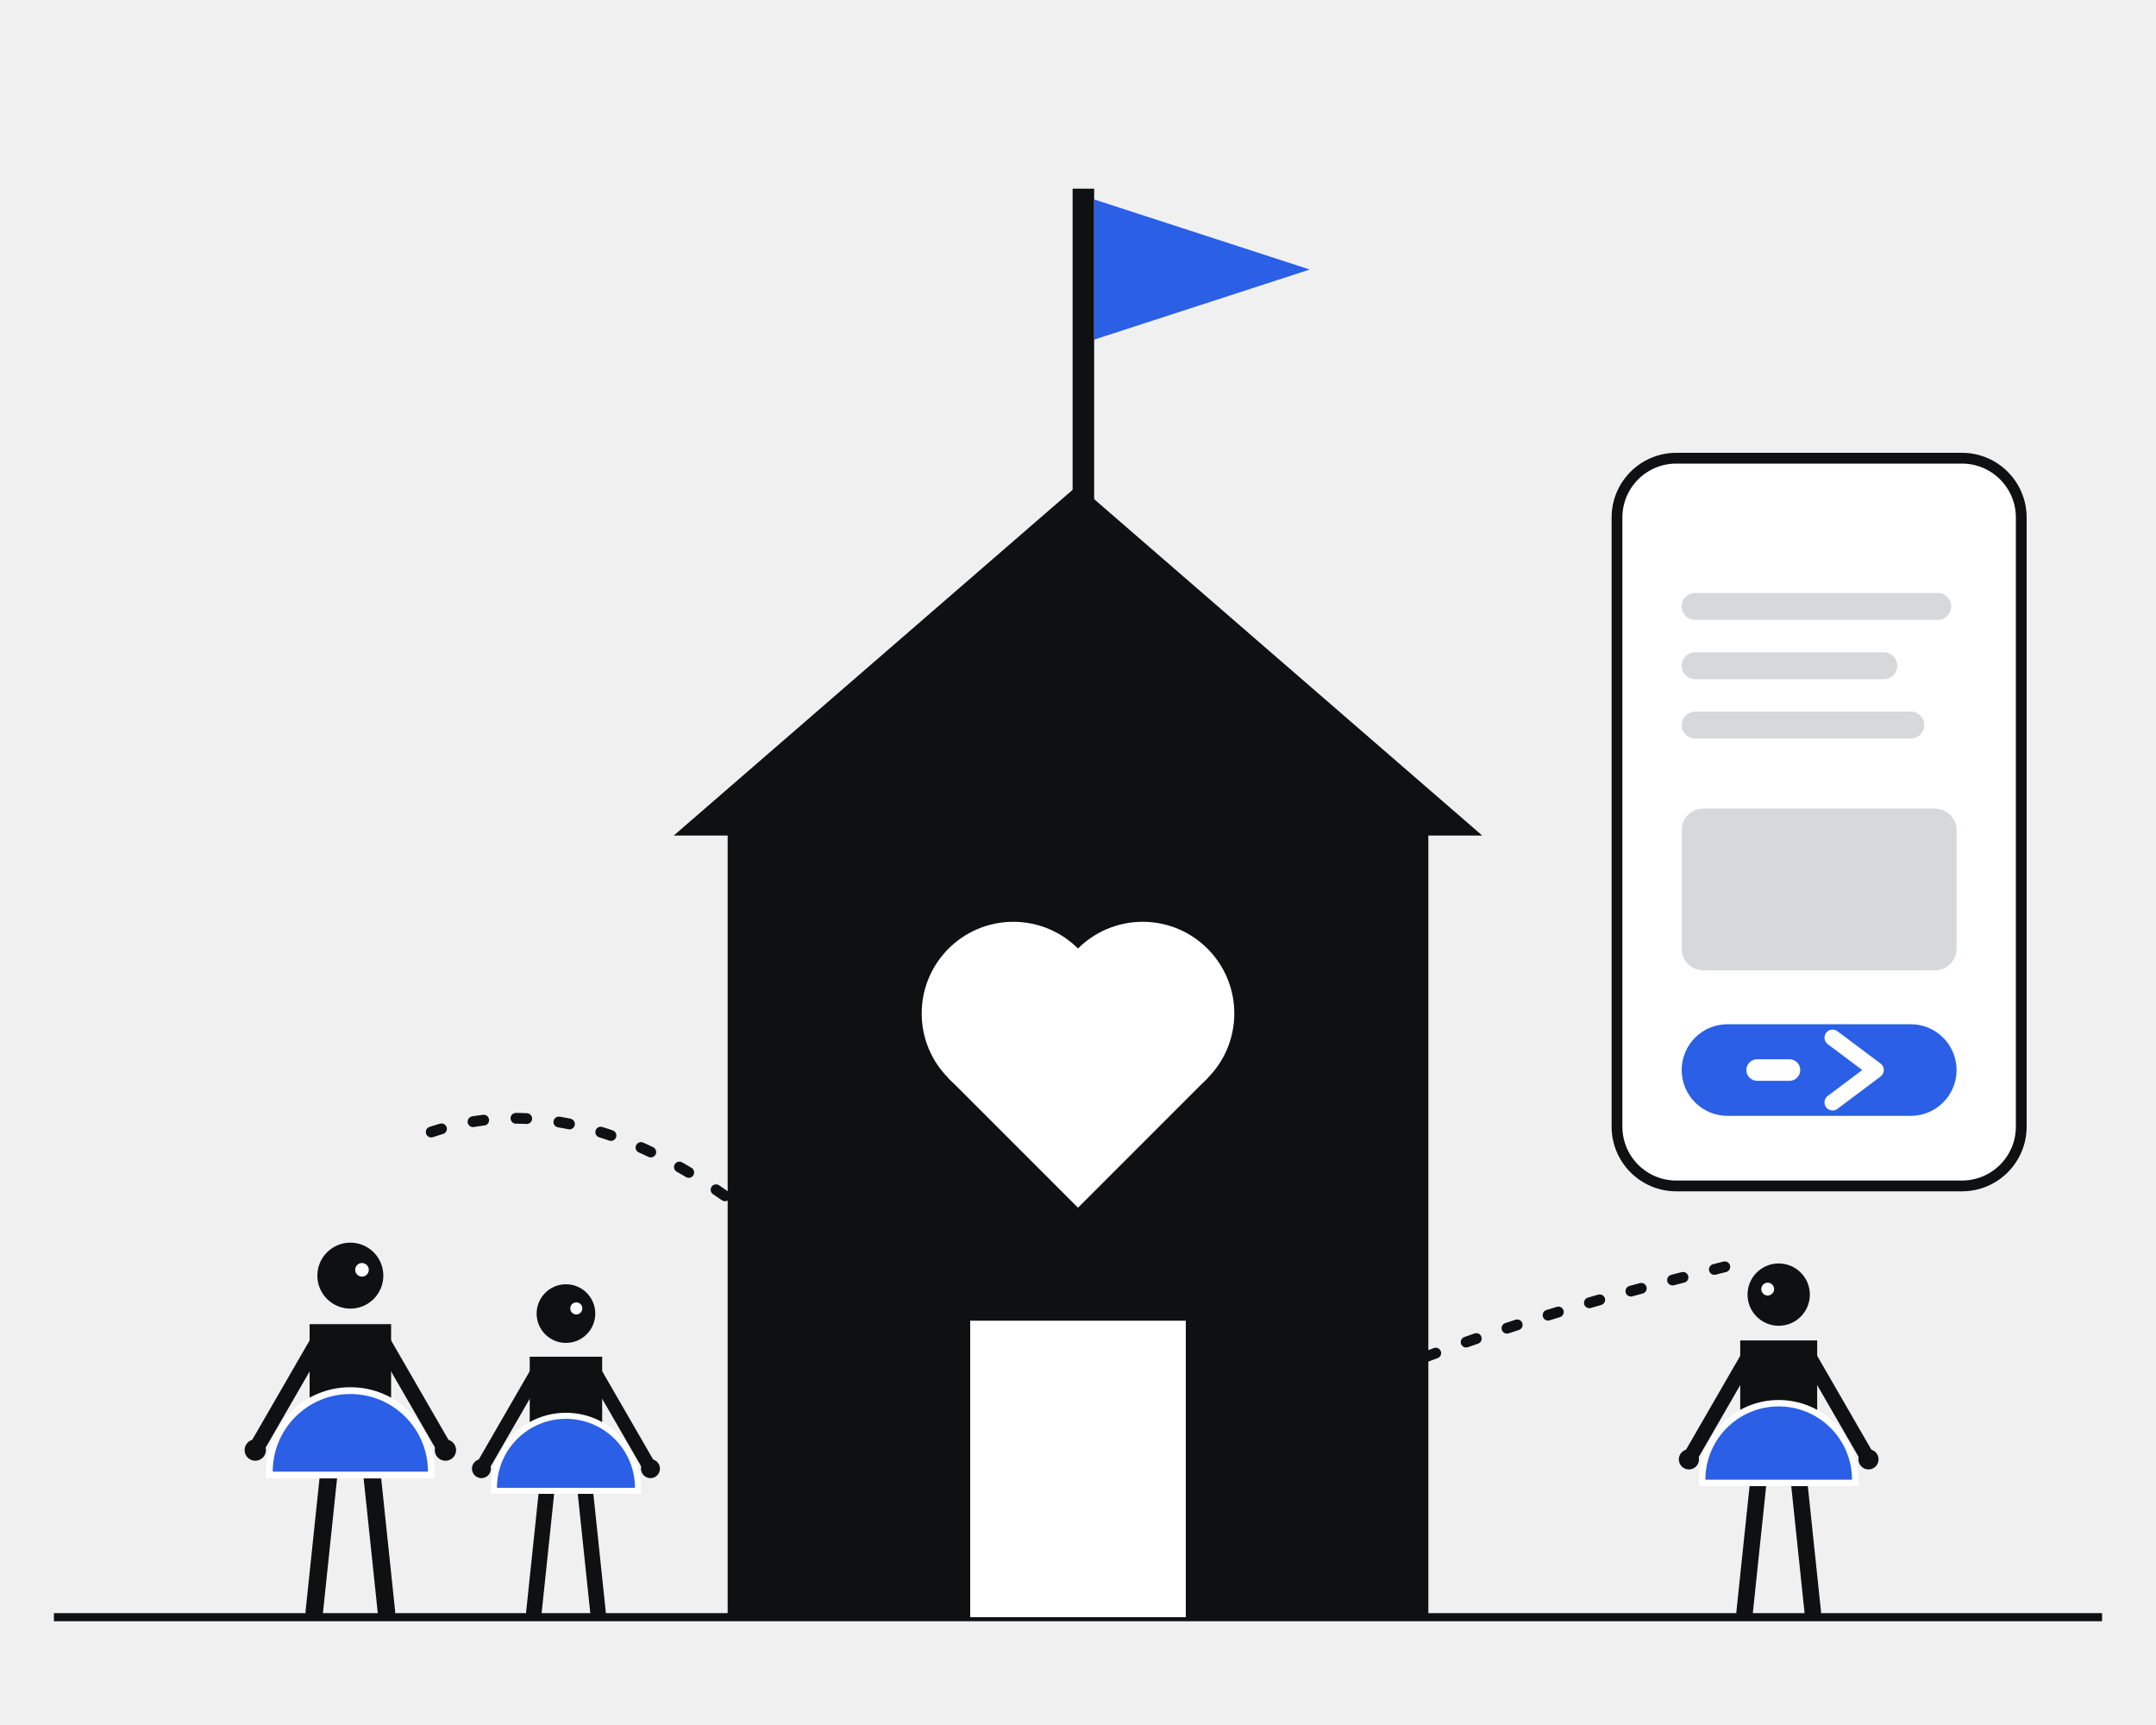
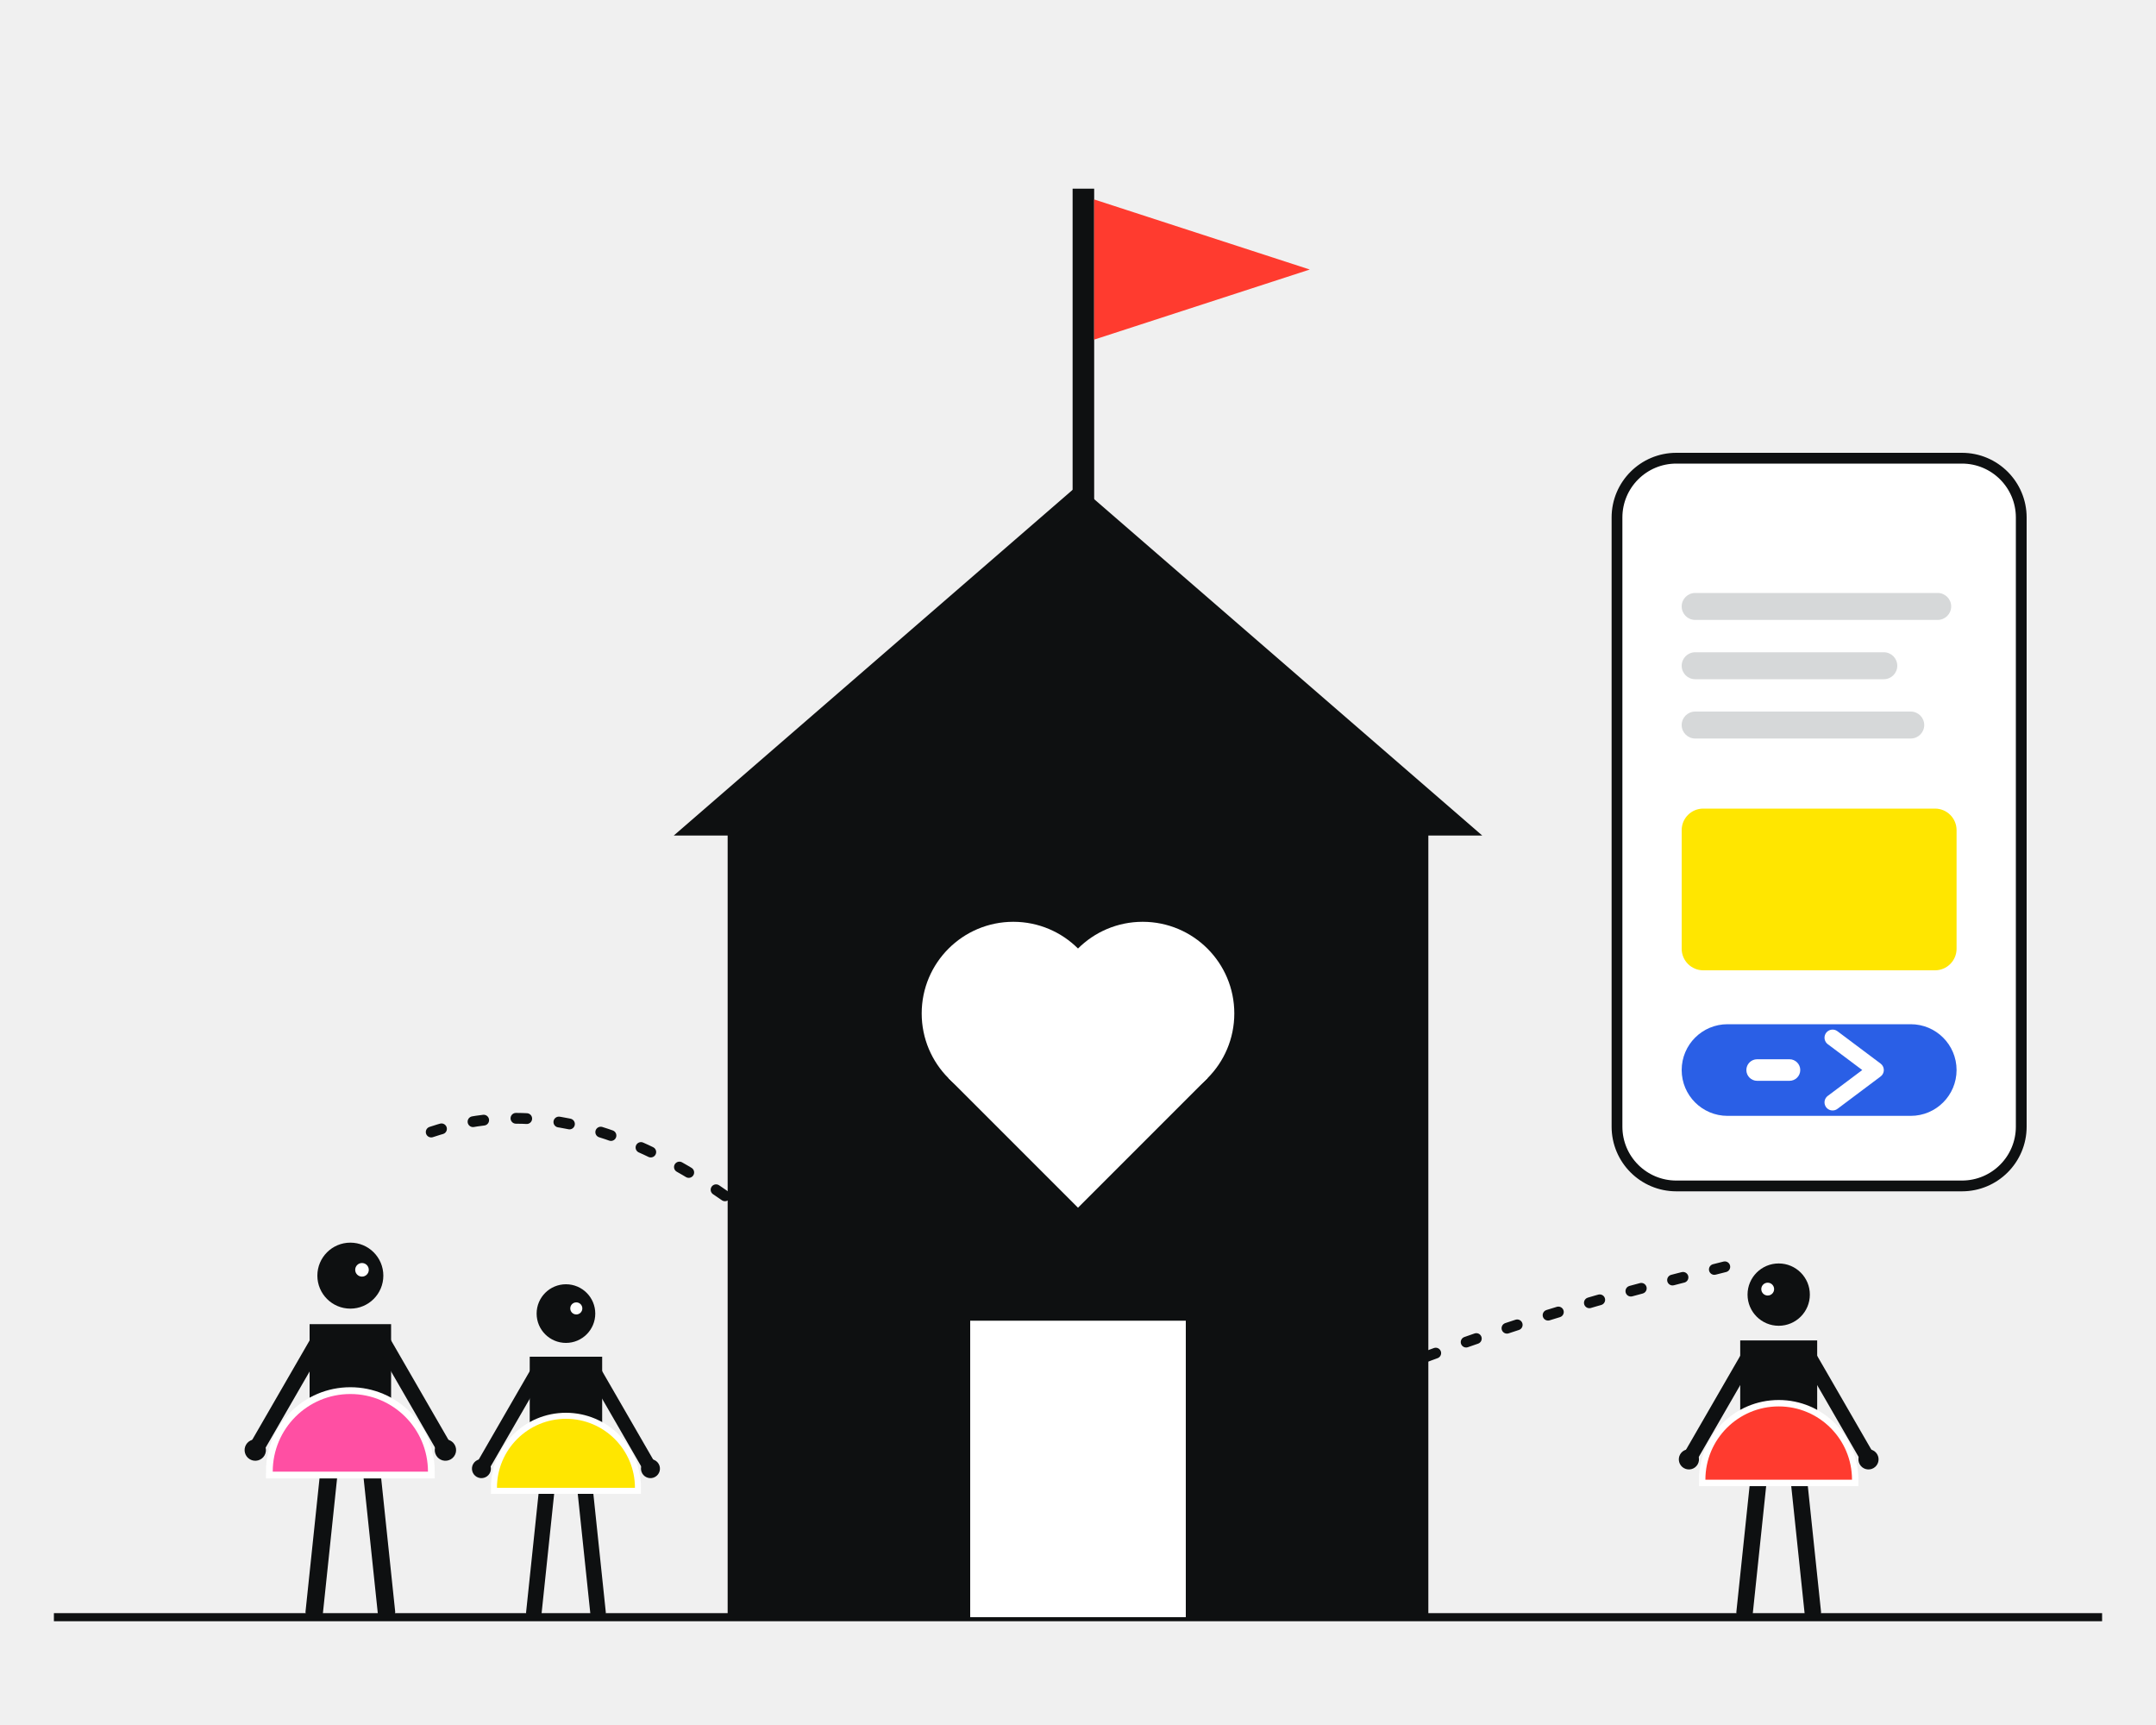
<svg xmlns="http://www.w3.org/2000/svg" viewBox="0 0 800 640" width="800" height="640" role="img">
  <defs>
    <marker id="spitze" viewBox="0 0 10 10" refX="7" refY="5" markerWidth="5" markerHeight="5" orient="auto-start-reverse">
      <path d="M0 0 L10 5 L0 10 Z" fill="#0e1011" />
    </marker>
  </defs>
  <line x1="20" y1="600" x2="780" y2="600" stroke="#0e1011" stroke-width="3" />
  <rect x="270" y="300" width="260" height="300" fill="#0e1011" />
  <path d="M250 310 L400 180 L550 310 Z" fill="#0e1011" />
  <rect x="398" y="70" width="8" height="120" fill="#0e1011" />
-   <path d="M406 74 L486 100 L406 126 Z" fill="#2a5fe6" />
+   <path d="M406 74 L486 100 L406 126 Z" fill="#ff3b2f" />
  <g transform="translate(400 400)">
    <rect x="-34" y="-34" width="68" height="68" transform="rotate(45)" fill="#fff" />
    <circle cx="-24" cy="-24" r="34" fill="#fff" />
    <circle cx="24" cy="-24" r="34" fill="#fff" />
  </g>
  <rect x="360" y="490" width="80" height="110" fill="#fff" />
  <rect x="600" y="170" width="150" height="270" rx="22" fill="#fff" stroke="#0e1011" stroke-width="4" />
  <rect x="624" y="220" width="100" height="10" rx="5.0" fill="#d6d8d9" />
  <rect x="624" y="242" width="80" height="10" rx="5.0" fill="#d6d8d9" />
  <rect x="624" y="264" width="90" height="10" rx="5.0" fill="#d6d8d9" />
-   <rect x="624" y="300" width="102" height="60" rx="8" fill="#d6d8d9" />
+   <rect x="624" y="300" width="102" height="60" rx="8" fill="#ffe600" />
  <rect x="624" y="380" width="102" height="34" rx="17.0" fill="#2a5fe6" />
  <rect x="648" y="393.0" width="20" height="8" rx="4" fill="#fff" />
  <path d="M680 385.0 L696 397.0 L680 409.0" fill="none" stroke="#fff" stroke-width="6" stroke-linecap="round" stroke-linejoin="round" />
  <g transform="translate(130 600) scale(0.36)">
    <g transform="translate(-22 -150) rotate(6)">
      <rect x="-9.0" y="0" width="18" height="150" rx="4" fill="#0e1011" />
    </g>
    <g transform="translate(22 -150) rotate(-6)">
      <rect x="-9.0" y="0" width="18" height="150" rx="4" fill="#0e1011" />
    </g>
    <rect x="-42" y="-302" width="84" height="96" fill="#0e1011" />
    <g transform="translate(-30 -290) rotate(30)">
      <rect x="-8.0" y="0" width="16" height="132" fill="#0e1011" />
      <circle cx="0" cy="136" r="11" fill="#0e1011" />
    </g>
    <g transform="translate(30 -290) rotate(-30)">
      <rect x="-8.0" y="0" width="16" height="132" fill="#0e1011" />
      <circle cx="0" cy="136" r="11" fill="#0e1011" />
    </g>
-     <path d="M-80 -150 A80 80 0 0 1 80 -150 Z" fill="#2a5fe6" stroke="#fff" stroke-width="14" paint-order="stroke" />
+     <path d="M-80 -150 A80 80 0 0 1 80 -150 Z" fill="#ff4fa3" stroke="#fff" stroke-width="14" paint-order="stroke" />
    <circle cx="0" cy="-352" r="34" fill="#0e1011" />
    <circle cx="12" cy="-358" r="7" fill="#fff" />
  </g>
  <g transform="translate(210 600) scale(0.32)">
    <g transform="translate(-22 -150) rotate(6)">
      <rect x="-9.0" y="0" width="18" height="150" rx="4" fill="#0e1011" />
    </g>
    <g transform="translate(22 -150) rotate(-6)">
      <rect x="-9.0" y="0" width="18" height="150" rx="4" fill="#0e1011" />
    </g>
    <rect x="-42" y="-302" width="84" height="96" fill="#0e1011" />
    <g transform="translate(-30 -290) rotate(30)">
      <rect x="-8.0" y="0" width="16" height="132" fill="#0e1011" />
      <circle cx="0" cy="136" r="11" fill="#0e1011" />
    </g>
    <g transform="translate(30 -290) rotate(-30)">
      <rect x="-8.0" y="0" width="16" height="132" fill="#0e1011" />
      <circle cx="0" cy="136" r="11" fill="#0e1011" />
    </g>
-     <path d="M-80 -150 A80 80 0 0 1 80 -150 Z" fill="#2a5fe6" stroke="#fff" stroke-width="14" paint-order="stroke" />
+     <path d="M-80 -150 A80 80 0 0 1 80 -150 Z" fill="#ffe600" stroke="#fff" stroke-width="14" paint-order="stroke" />
    <circle cx="0" cy="-352" r="34" fill="#0e1011" />
    <circle cx="12" cy="-358" r="7" fill="#fff" />
  </g>
  <g transform="translate(660 600) scale(0.34)">
    <g transform="translate(-22 -150) rotate(6)">
      <rect x="-9.0" y="0" width="18" height="150" rx="4" fill="#0e1011" />
    </g>
    <g transform="translate(22 -150) rotate(-6)">
      <rect x="-9.0" y="0" width="18" height="150" rx="4" fill="#0e1011" />
    </g>
    <rect x="-42" y="-302" width="84" height="96" fill="#0e1011" />
    <g transform="translate(-30 -290) rotate(30)">
      <rect x="-8.0" y="0" width="16" height="132" fill="#0e1011" />
      <circle cx="0" cy="136" r="11" fill="#0e1011" />
    </g>
    <g transform="translate(30 -290) rotate(-30)">
      <rect x="-8.0" y="0" width="16" height="132" fill="#0e1011" />
      <circle cx="0" cy="136" r="11" fill="#0e1011" />
    </g>
-     <path d="M-80 -150 A80 80 0 0 1 80 -150 Z" fill="#2a5fe6" stroke="#fff" stroke-width="14" paint-order="stroke" />
+     <path d="M-80 -150 A80 80 0 0 1 80 -150 Z" fill="#ff3b2f" stroke="#fff" stroke-width="14" paint-order="stroke" />
    <circle cx="0" cy="-352" r="34" fill="#0e1011" />
    <circle cx="-12" cy="-358" r="7" fill="#fff" />
  </g>
  <path d="M160 420 C 220 400, 280 440, 350 520" fill="none" stroke="#0e1011" stroke-width="4" stroke-dasharray="4 12" stroke-linecap="round" marker-end="url(#spitze)" />
  <path d="M640 470 C 600 480, 520 500, 450 540" fill="none" stroke="#0e1011" stroke-width="4" stroke-dasharray="4 12" stroke-linecap="round" marker-end="url(#spitze)" />
</svg>
